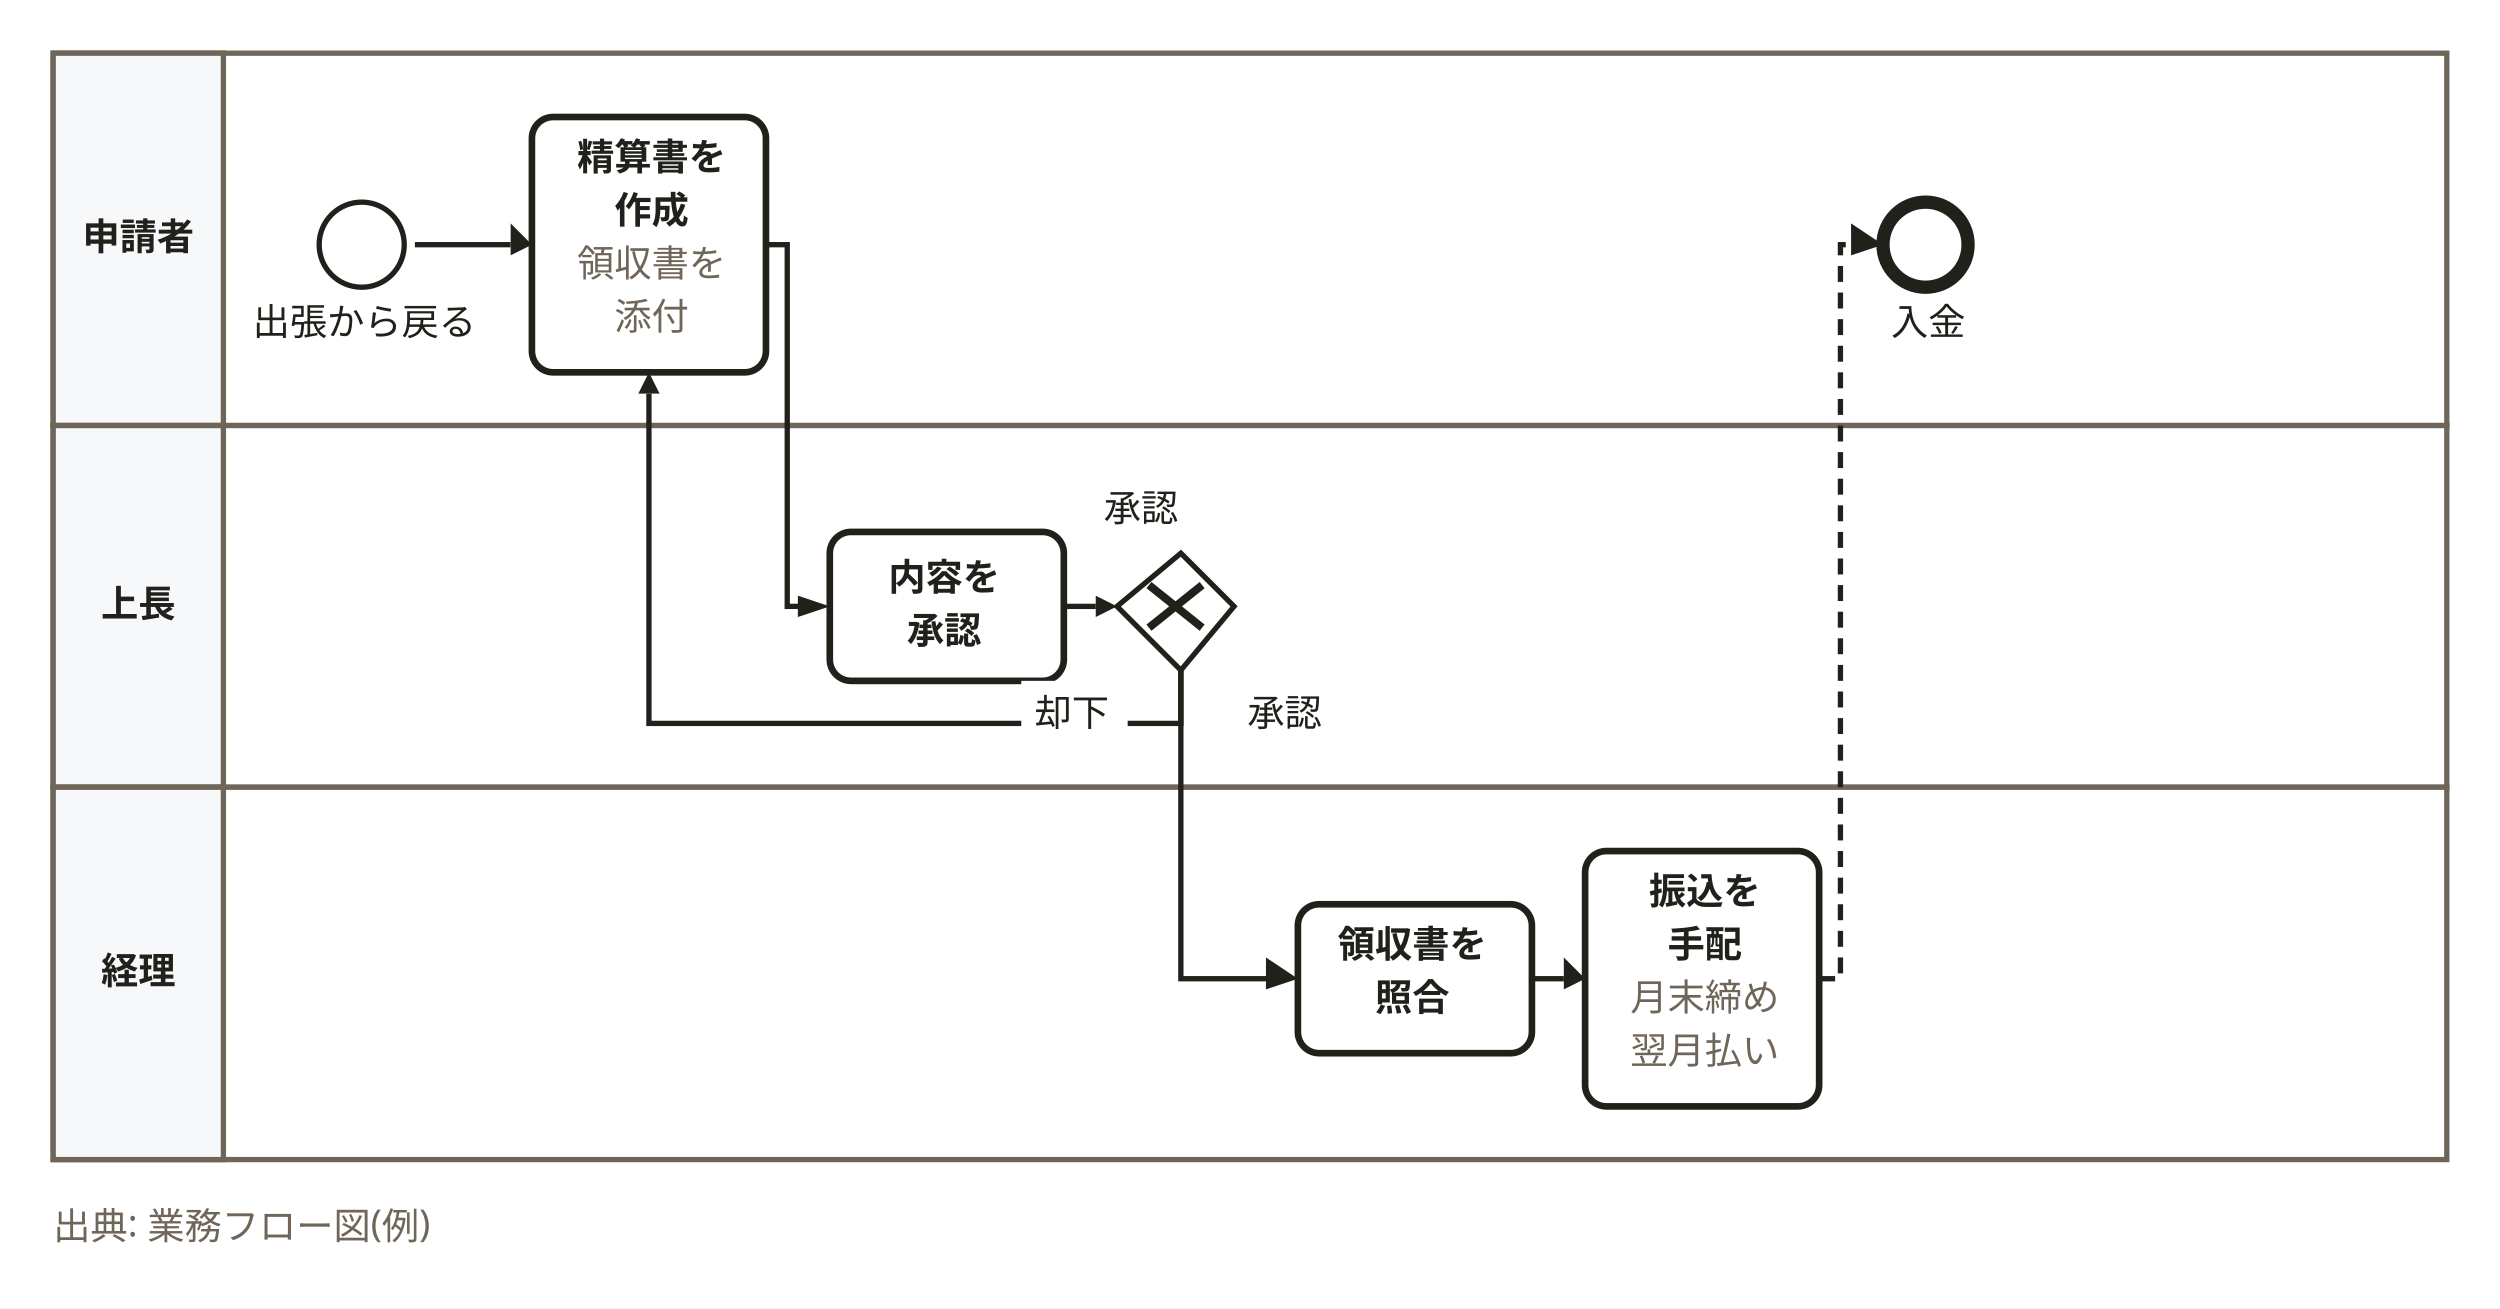
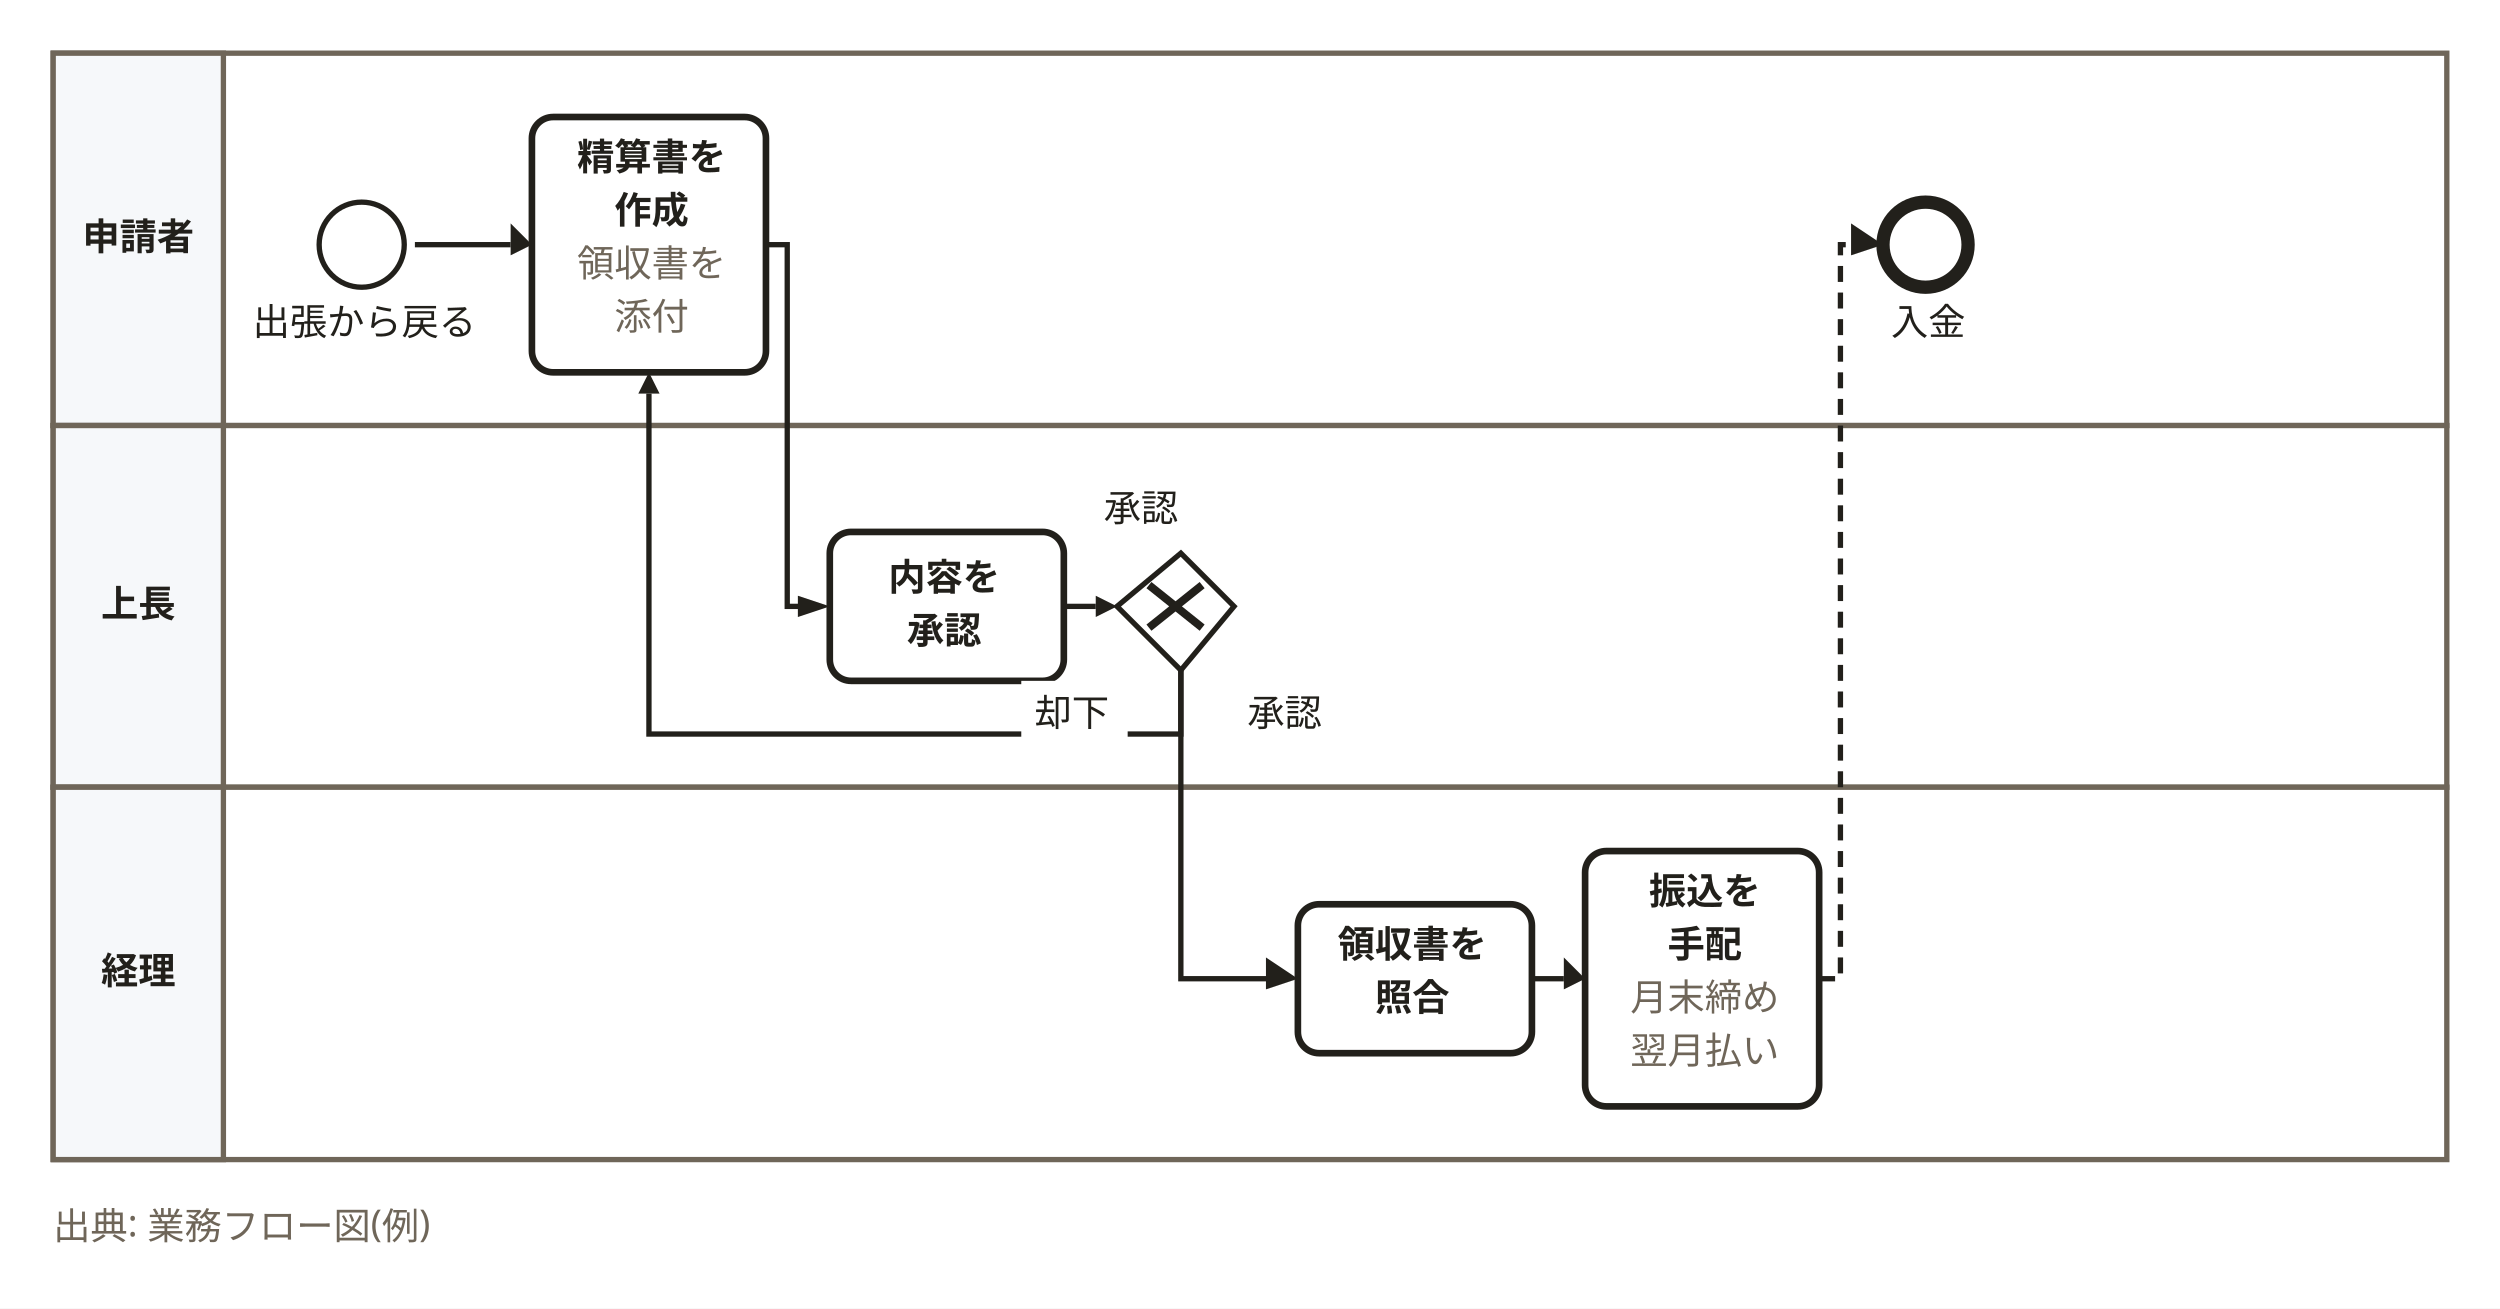
<svg xmlns="http://www.w3.org/2000/svg" width="940" height="492" viewBox="0 0 940 492" role="img" aria-labelledby="svg-title">
  <style>
    text { font-family: 'Hiragino Sans','Hiragino Kaku Gothic ProN','Yu Gothic','YuGothic',Meiryo,'Noto Sans JP',sans-serif; }
    .emoji { font-family: 'Noto Color Emoji','Segoe UI Emoji',sans-serif; }
  </style>
  <rect x="0" y="0" width="940" height="492" fill="#ffffff" />
  <rect x="20" y="20" width="900" height="140" fill="#ffffff" stroke="#6f6659" stroke-width="2" />
  <rect x="20" y="20" width="64" height="140" fill="#f6f8fa" stroke="#6f6659" stroke-width="2" />
  <rect x="20" y="160" width="900" height="136" fill="#ffffff" stroke="#6f6659" stroke-width="2" />
  <rect x="20" y="160" width="64" height="136" fill="#f6f8fa" stroke="#6f6659" stroke-width="2" />
  <rect x="20" y="296" width="900" height="140" fill="#ffffff" stroke="#6f6659" stroke-width="2" />
  <rect x="20" y="296" width="64" height="140" fill="#f6f8fa" stroke="#6f6659" stroke-width="2" />
  <path d="M156,92 L192,92" fill="none" stroke="#22201b" stroke-width="2" />
  <path d="M200,92 L192,96 L192,84 z" fill="#22201b" />
  <path d="M288,92 L296,92 L296,228 L304,228" fill="none" stroke="#22201b" stroke-width="2" />
  <path d="M312,228 L300,232 L300,224 z" fill="#22201b" />
  <path d="M400,228 L412,228" fill="none" stroke="#22201b" stroke-width="2" />
  <path d="M420,228 L412,232 L412,224 z" fill="#22201b" />
  <path d="M444,252 L444,368 L480,368" fill="none" stroke="#22201b" stroke-width="2" />
  <path d="M488,368 L476,372 L476,360 z" fill="#22201b" />
-   <path d="M444,252 L444,272 L244,272 L244,148" fill="none" stroke="#22201b" stroke-width="2" />
+   <path d="M444,252 L444,276 L244,276 L244,148" fill="none" stroke="#22201b" stroke-width="2" />
  <path d="M244,140 L248,148 L240,148 z" fill="#22201b" />
  <path d="M576,368 L588,368" fill="none" stroke="#22201b" stroke-width="2" />
  <path d="M596,368 L588,372 L588,360 z" fill="#22201b" />
  <path d="M684,368 L692,368 L692,92 L700,92" fill="none" stroke="#22201b" stroke-width="2" stroke-dasharray="6,4" />
  <path d="M708,92 L696,96 L696,84 z" fill="#22201b" />
  <circle cx="136" cy="92" r="16" fill="#ffffff" stroke="#22201b" stroke-width="2" />
  <rect x="200" y="44" width="88" height="96" rx="8" fill="#ffffff" stroke="#22201b" stroke-width="2.5" />
  <rect x="312" y="200" width="88" height="56" rx="8" fill="#ffffff" stroke="#22201b" stroke-width="2.5" />
  <path d="M444,208 L464,228 L444,252 L420,228 z" fill="#ffffff" stroke="#22201b" stroke-width="2" />
  <path d="M432,220 L452,236 M452,220 L432,236" fill="none" stroke="#22201b" stroke-width="3" />
  <rect x="488" y="340" width="88" height="56" rx="8" fill="#ffffff" stroke="#22201b" stroke-width="2.5" />
  <rect x="596" y="320" width="88" height="96" rx="8" fill="#ffffff" stroke="#22201b" stroke-width="2.5" />
  <circle cx="724" cy="92" r="16" fill="#ffffff" stroke="#22201b" stroke-width="5" />
  <text x="52" y="94" text-anchor="middle" font-size="14" font-weight="700" fill="#22201b">申請者</text>
  <text x="52" y="232" text-anchor="middle" font-size="14" font-weight="700" fill="#22201b">上長</text>
  <text x="52" y="370" text-anchor="middle" font-size="14" font-weight="700" fill="#22201b">経理</text>
  <text x="137" y="126" text-anchor="middle" font-size="14" fill="#22201b">出張から戻る</text>
  <text x="245" y="64" text-anchor="middle" font-size="14" font-weight="700" fill="#22201b">精算書を</text>
  <text x="245" y="84" text-anchor="middle" font-size="14" font-weight="700" fill="#22201b">作成</text>
  <text x="245" y="104" text-anchor="middle" font-size="14" fill="#6f6659">領収書を</text>
  <text x="245" y="124" text-anchor="middle" font-size="14" fill="#6f6659">添付</text>
  <text x="355" y="222" text-anchor="middle" font-size="14" font-weight="700" fill="#22201b">内容を</text>
  <text x="355" y="242" text-anchor="middle" font-size="14" font-weight="700" fill="#22201b">承認</text>
  <text x="531" y="360" text-anchor="middle" font-size="14" font-weight="700" fill="#22201b">領収書を</text>
  <text x="531" y="380" text-anchor="middle" font-size="14" font-weight="700" fill="#22201b">照合</text>
  <text x="641" y="340" text-anchor="middle" font-size="14" font-weight="700" fill="#22201b">振込を</text>
  <text x="641" y="360" text-anchor="middle" font-size="14" font-weight="700" fill="#22201b">手配</text>
  <text x="641" y="380" text-anchor="middle" font-size="14" fill="#6f6659">月末締め</text>
  <text x="641" y="400" text-anchor="middle" font-size="14" fill="#6f6659">翌月払い</text>
  <text x="725" y="126" text-anchor="middle" font-size="14" fill="#22201b">入金</text>
  <text x="443" y="196" text-anchor="end" font-size="14" fill="#22201b">承認</text>
  <rect x="464" y="256" width="40" height="22" fill="#ffffff" />
  <text x="483" y="273" text-anchor="middle" font-size="14" fill="#22201b">承認</text>
  <rect x="384" y="256" width="40" height="22" fill="#ffffff" />
  <text x="403" y="273" text-anchor="middle" font-size="14" fill="#22201b">却下</text>
  <text x="20" y="466" font-size="14" font-weight="400" fill="#6f6659">出典: 業務フロー図(例)</text>
</svg>
